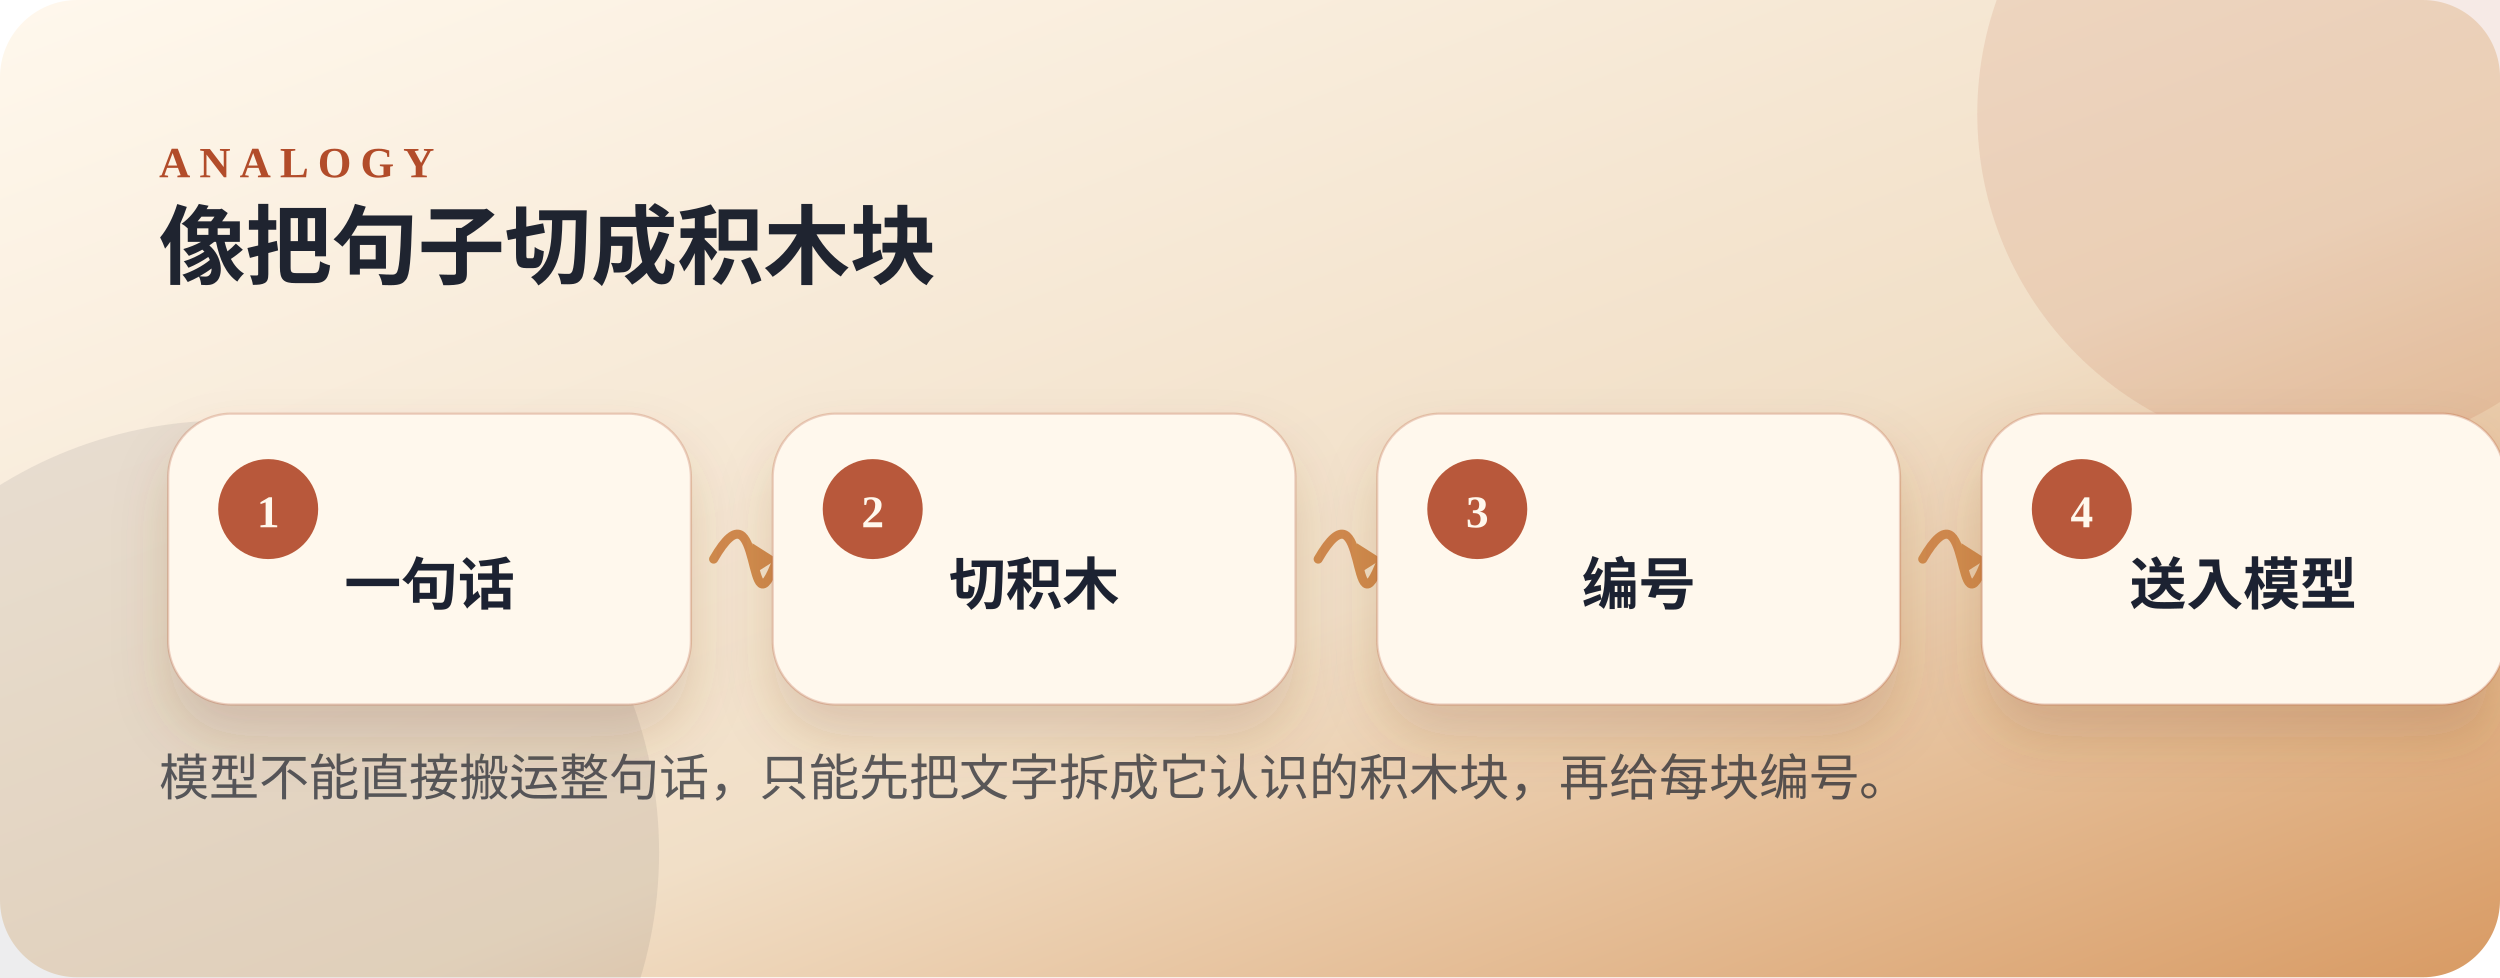
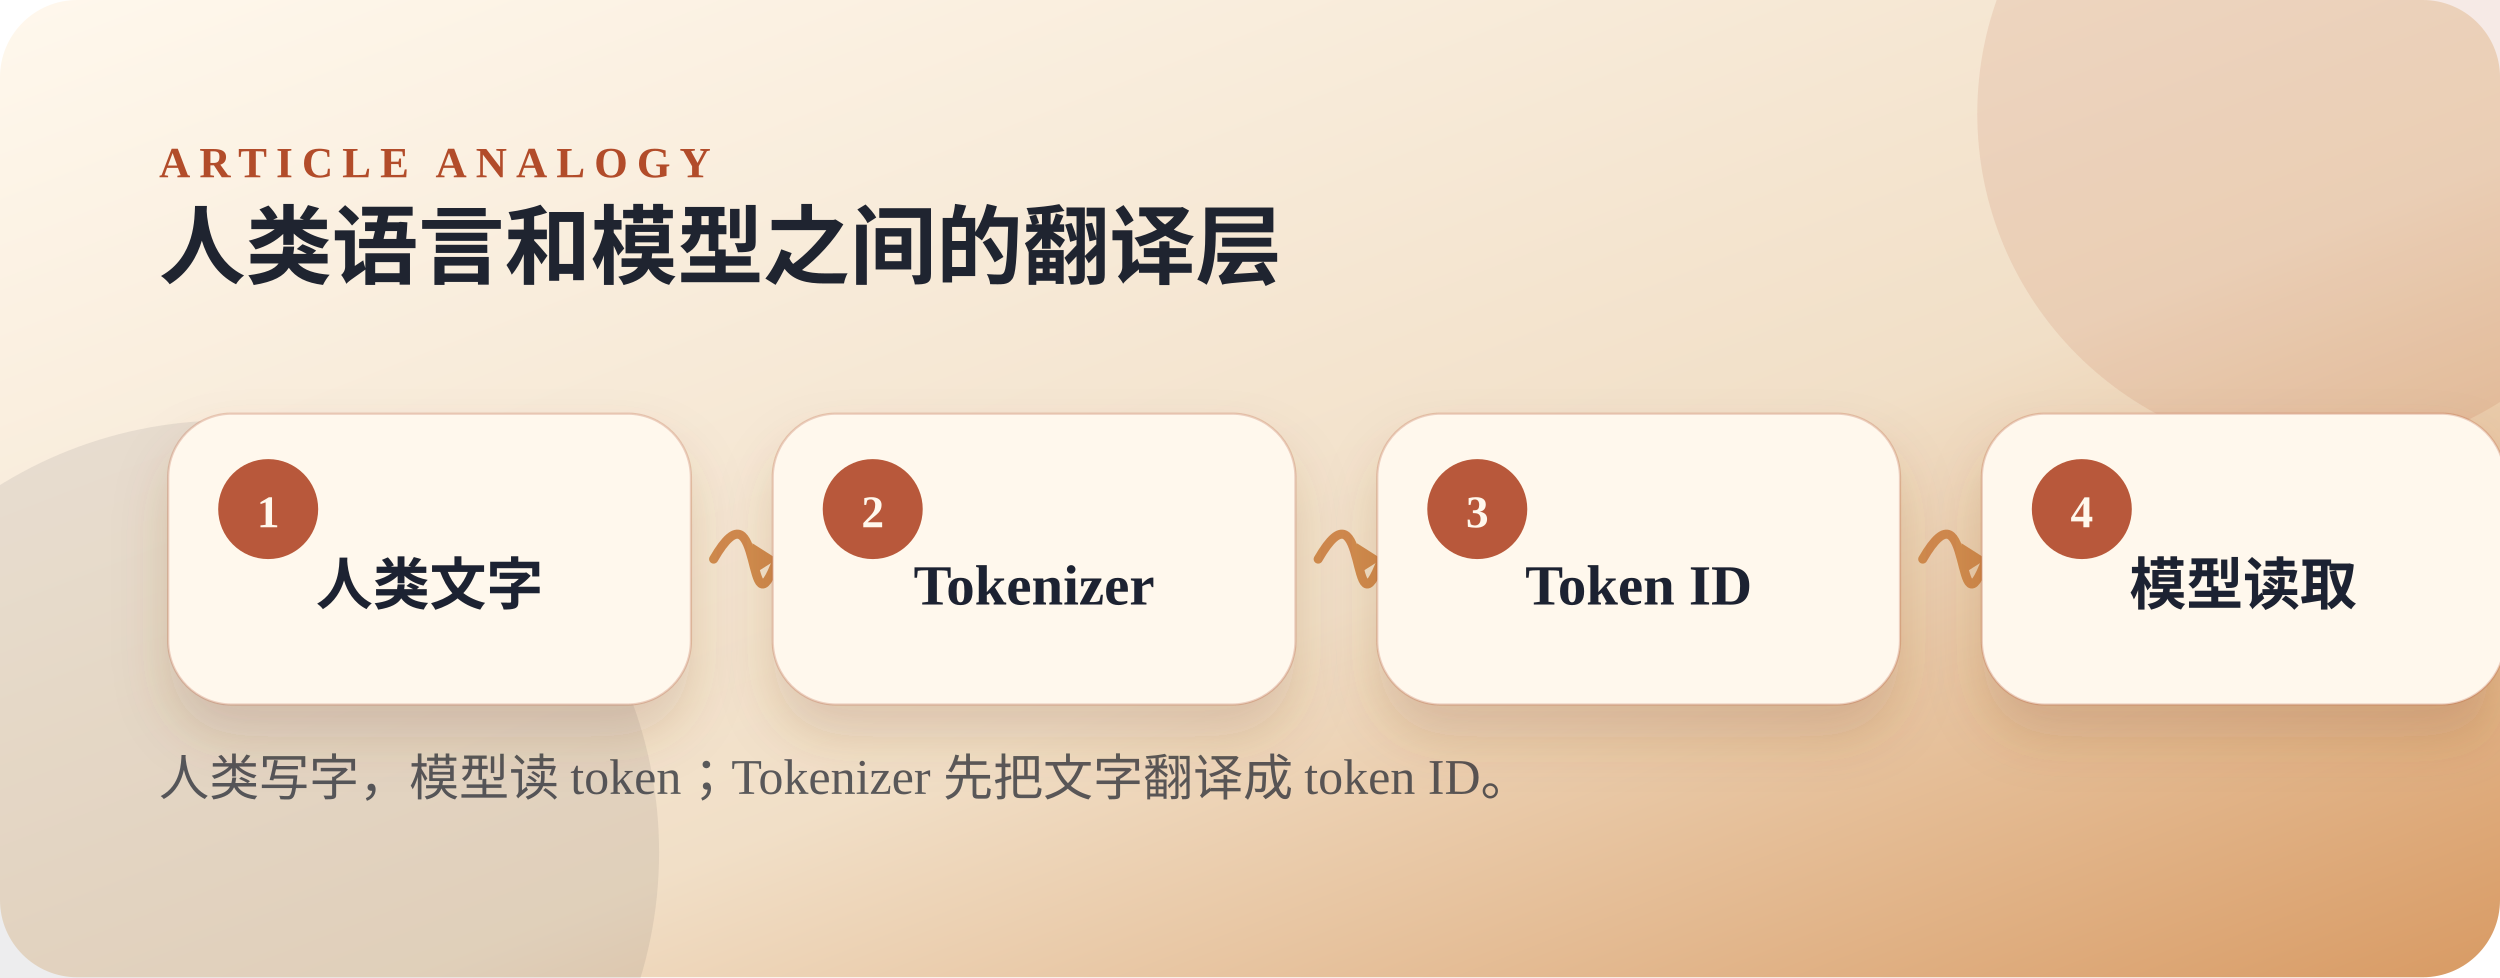
- <svg xmlns="http://www.w3.org/2000/svg" viewBox="0 0 1100 430" role="img" aria-label="像把句子切成积木块">
+ <svg xmlns="http://www.w3.org/2000/svg" viewBox="0 0 1100 430" role="img" aria-label="人类语言和模型之间的翻译层">
  <defs>
    <linearGradient id="paper" x1="0%" y1="0%" x2="100%" y2="100%">
      <stop offset="0%" stop-color="#fff8ed" />
      <stop offset="58%" stop-color="#f1dfc7" />
      <stop offset="100%" stop-color="#d89a63" />
    </linearGradient>
    <filter id="softShadow" x="-20%" y="-30%" width="140%" height="170%">
      <feDropShadow dx="0" dy="14" stdDeviation="12" flood-color="#7b4a25" flood-opacity="0.18" />
    </filter>
  </defs>
  <rect width="1100" height="430" rx="34" fill="url(#paper)" />
  <circle cx="1020" cy="50" r="150" fill="rgba(178,76,42,0.12)" />
  <circle cx="100" cy="375" r="190" fill="rgba(31,36,48,0.08)" />
-   <text x="70" y="78" fill="#b24c2a" font-size="19" font-weight="800" letter-spacing="4">ANALOGY</text>
-   <text x="70" y="122" fill="#1f2430" font-size="38" font-weight="800">像把句子切成积木块</text>
-   <text x="70" y="350" fill="rgba(31,36,48,0.72)" font-size="22">模型不能直接搬运整句话，只能先把文字拆成它认识的积木块，再给每块编号。</text>
+   <text x="70" y="78" fill="#b24c2a" font-size="19" font-weight="800" letter-spacing="4">ARTICLE ANALOGY</text>
+   <text x="70" y="122" fill="#1f2430" font-size="38" font-weight="800">人类语言和模型之间的翻译层</text>
+   <text x="70" y="350" fill="rgba(31,36,48,0.72)" font-size="22">人类写字，模型读 token；Tokenizer 先把文字翻译成 token ID。</text>
  <path d="M 314 246.0 C 336 208, 328 284, 342 246.0" fill="none" stroke="#d08a4e" stroke-width="4" stroke-linecap="round" />
  <path d="M 342 246.0 l -11 -7 v14 z" fill="#d08a4e" />
  <path d="M 580 246.0 C 602 208, 594 284, 608 246.0" fill="none" stroke="#d08a4e" stroke-width="4" stroke-linecap="round" />
  <path d="M 608 246.0 l -11 -7 v14 z" fill="#d08a4e" />
  <path d="M 846 246.0 C 868 208, 860 284, 874 246.0" fill="none" stroke="#d08a4e" stroke-width="4" stroke-linecap="round" />
  <path d="M 874 246.0 l -11 -7 v14 z" fill="#d08a4e" />
  <g filter="url(#softShadow)">
    <rect x="74" y="182" width="230" height="128" rx="28" fill="#fff8ed" stroke="rgba(178,76,42,0.24)" />
    <circle cx="118" cy="224" r="22" fill="#b24c2a" opacity="0.92" />
    <text x="118" y="232" text-anchor="middle" fill="#fff8ed" font-size="20" font-weight="800">1</text>
-     <text x="189.0" y="266" text-anchor="middle" fill="#1f2430" font-size="25" font-weight="800">一句话</text>
+     <text x="189.0" y="266" text-anchor="middle" fill="#1f2430" font-size="25" font-weight="800">人类文字</text>
  </g>
  <g filter="url(#softShadow)">
    <rect x="340" y="182" width="230" height="128" rx="28" fill="#fff8ed" stroke="rgba(178,76,42,0.24)" />
    <circle cx="384" cy="224" r="22" fill="#b24c2a" opacity="0.92" />
    <text x="384" y="232" text-anchor="middle" fill="#fff8ed" font-size="20" font-weight="800">2</text>
-     <text x="455.0" y="266" text-anchor="middle" fill="#1f2430" font-size="25" font-weight="800">切积木</text>
+     <text x="455.0" y="266" text-anchor="middle" fill="#1f2430" font-size="25" font-weight="800">Tokenizer</text>
  </g>
  <g filter="url(#softShadow)">
    <rect x="606" y="182" width="230" height="128" rx="28" fill="#fff8ed" stroke="rgba(178,76,42,0.24)" />
    <circle cx="650" cy="224" r="22" fill="#b24c2a" opacity="0.92" />
    <text x="650" y="232" text-anchor="middle" fill="#fff8ed" font-size="20" font-weight="800">3</text>
-     <text x="721.0" y="266" text-anchor="middle" fill="#1f2430" font-size="25" font-weight="800">编号</text>
+     <text x="721.0" y="266" text-anchor="middle" fill="#1f2430" font-size="25" font-weight="800">Token ID</text>
  </g>
  <g filter="url(#softShadow)">
    <rect x="872" y="182" width="230" height="128" rx="28" fill="#fff8ed" stroke="rgba(178,76,42,0.24)" />
    <circle cx="916" cy="224" r="22" fill="#b24c2a" opacity="0.92" />
    <text x="916" y="232" text-anchor="middle" fill="#fff8ed" font-size="20" font-weight="800">4</text>
-     <text x="987.0" y="266" text-anchor="middle" fill="#1f2430" font-size="25" font-weight="800">送入模型</text>
+     <text x="987.0" y="266" text-anchor="middle" fill="#1f2430" font-size="25" font-weight="800">模型读取</text>
  </g>
</svg>
